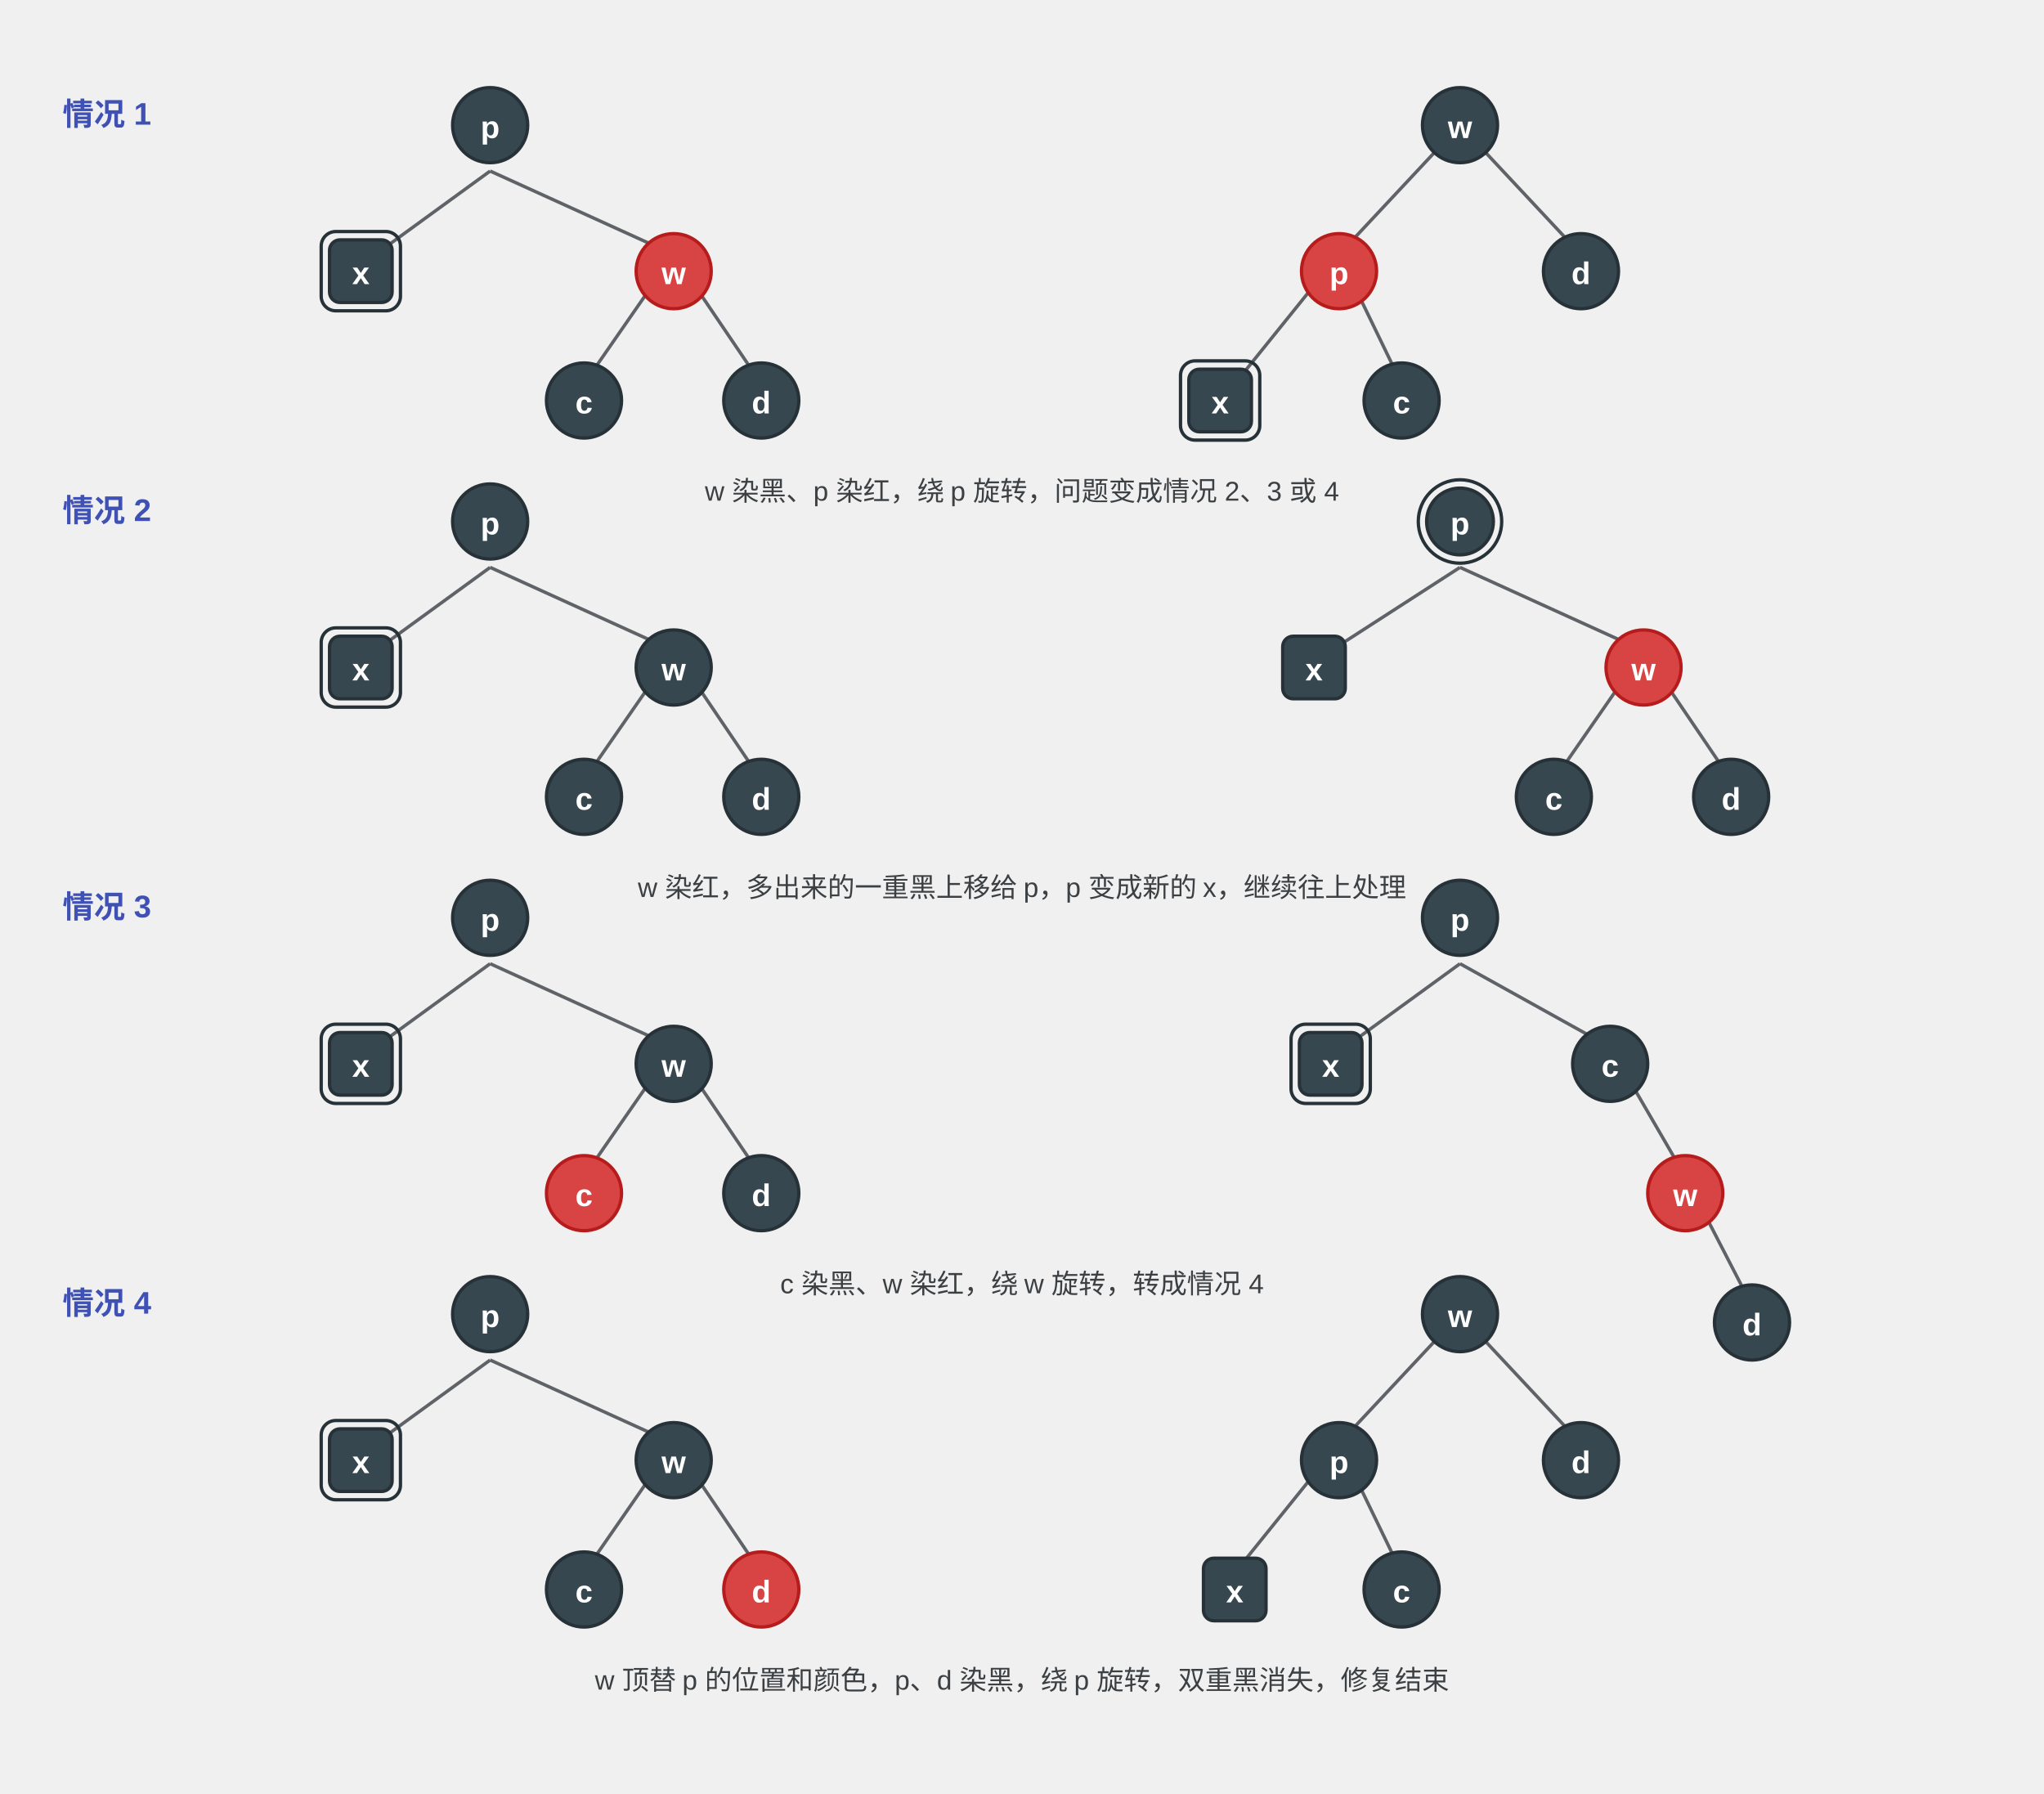
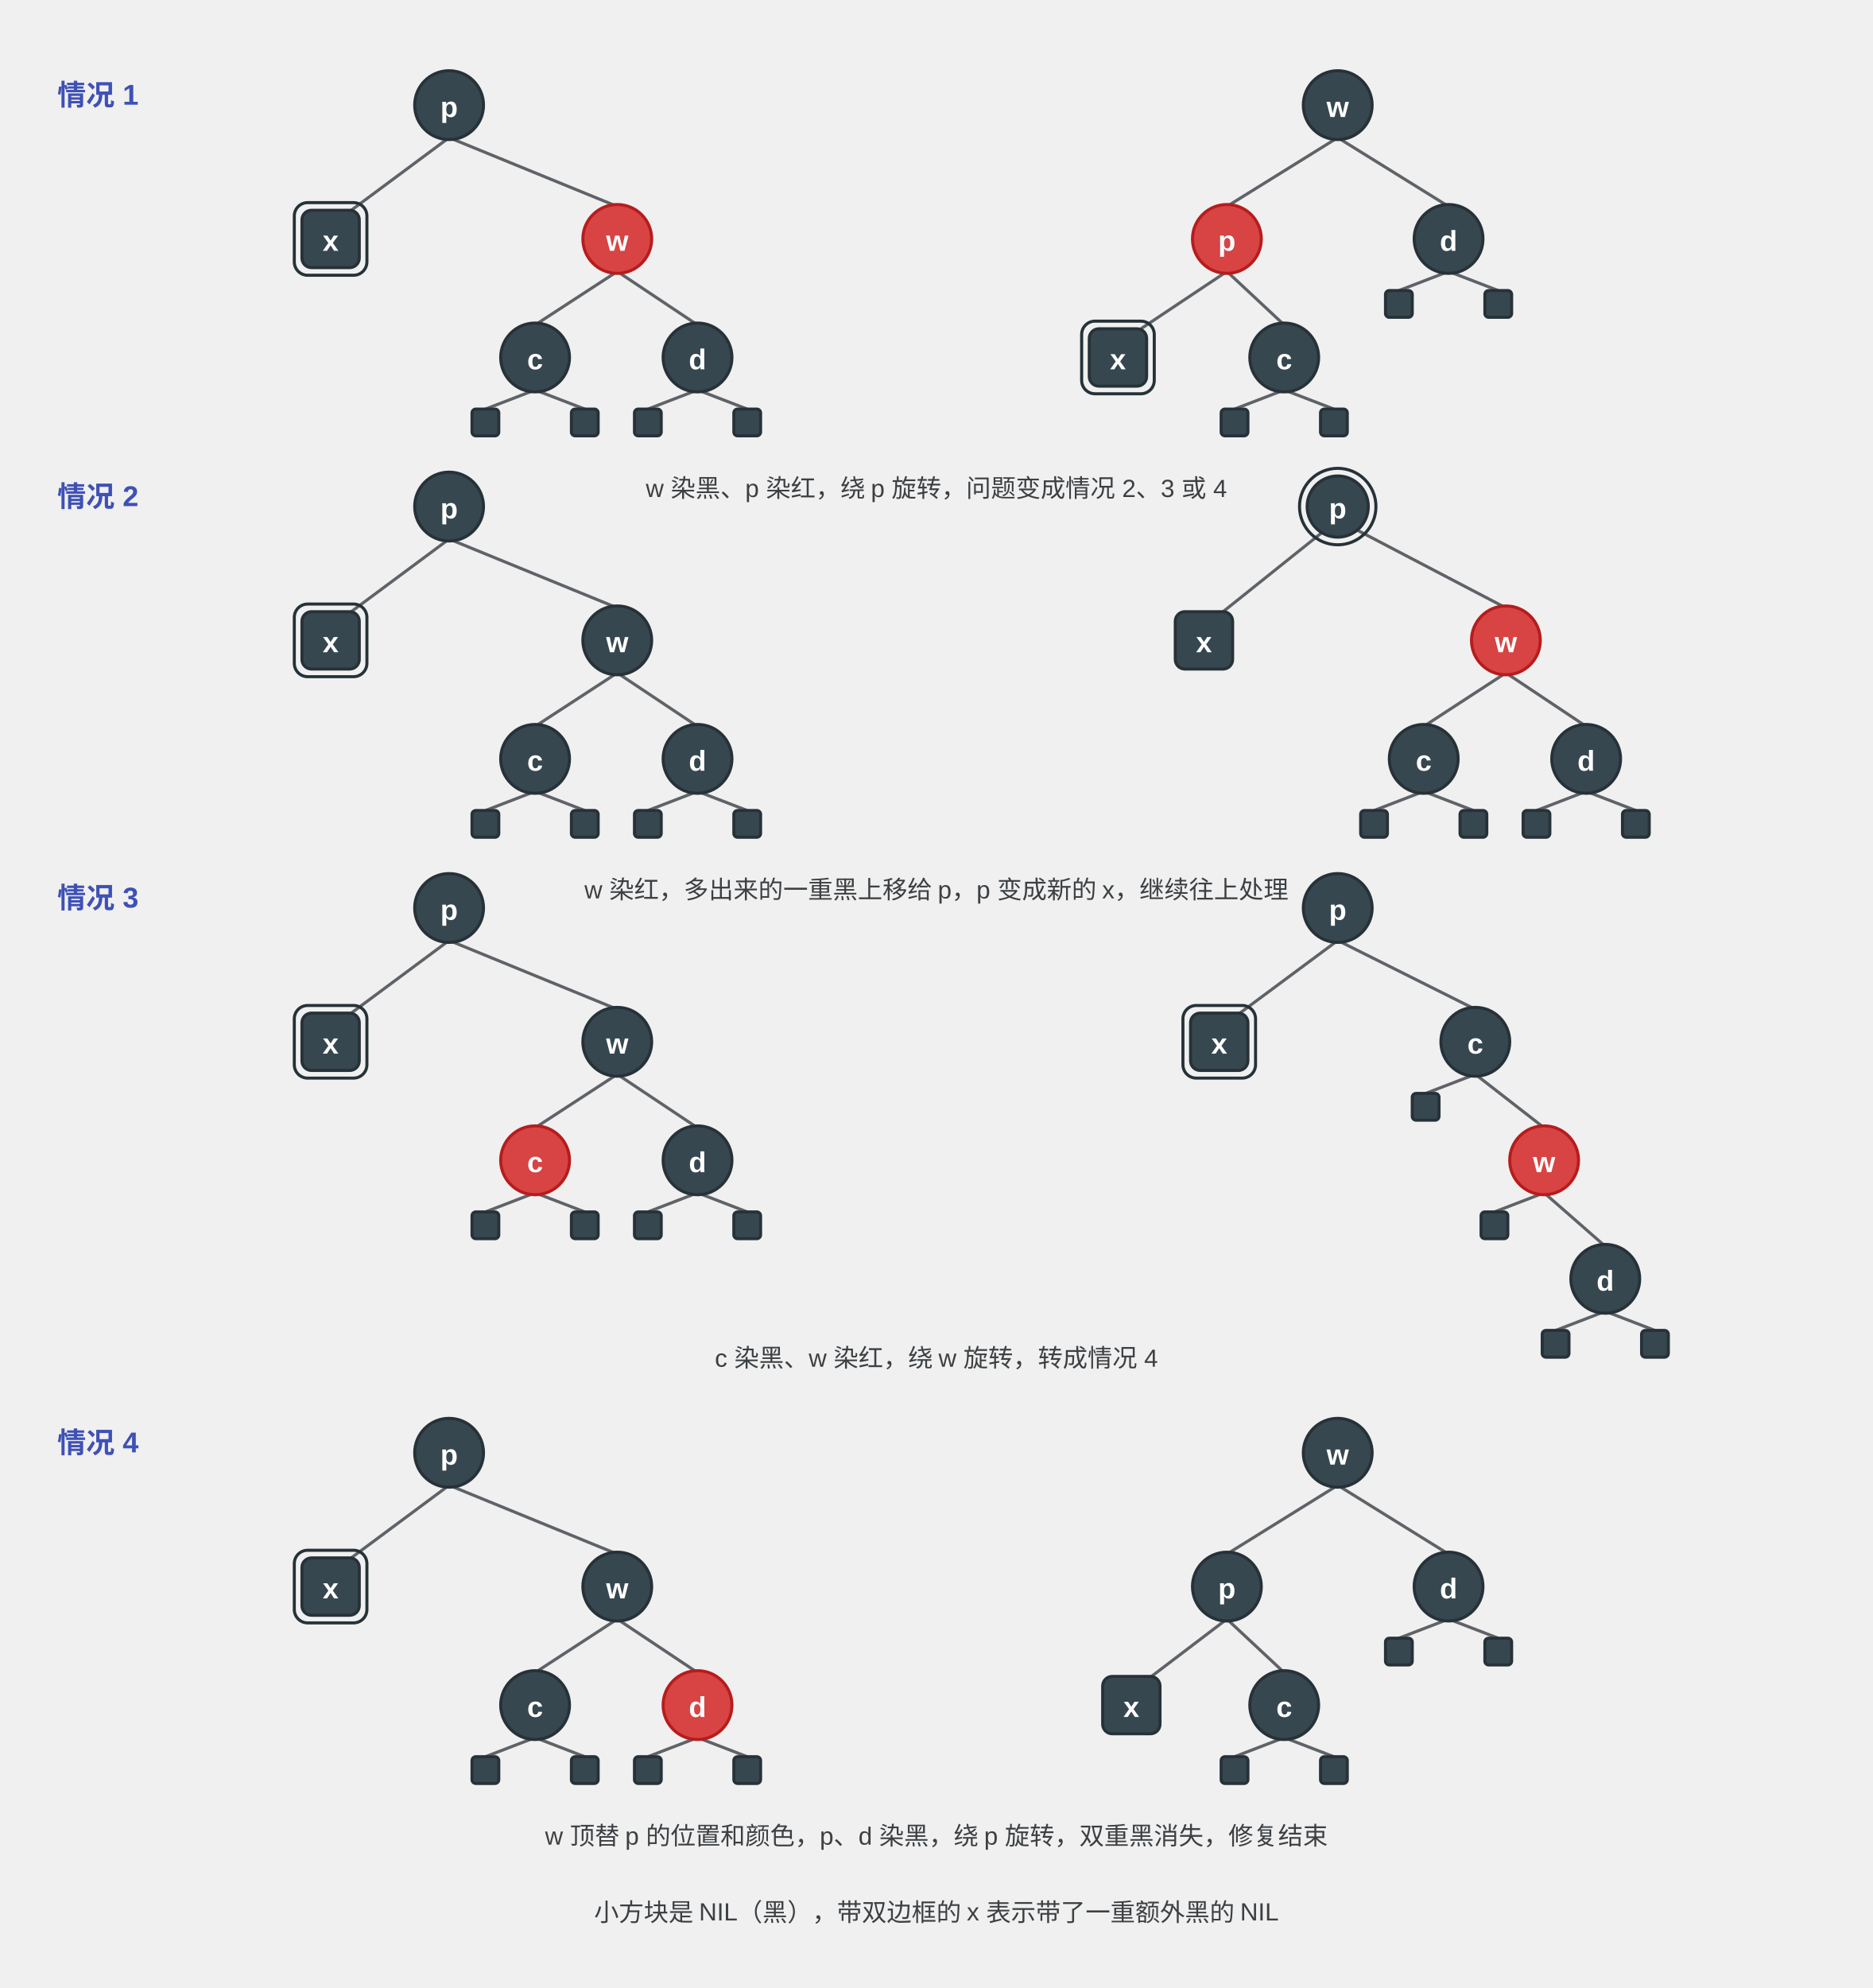
- <svg xmlns="http://www.w3.org/2000/svg" width="980" height="860" viewBox="0 0 980 860" role="img" aria-label="红黑树删除后的四种修复情况">
+ <svg xmlns="http://www.w3.org/2000/svg" width="980" height="1040" viewBox="0 0 980 1040" role="img" aria-label="红黑树删除后的四种修复情况">
  <style>
    .edge{stroke:#5f6368;stroke-width:1.6;fill:none}
    .link{stroke:#9aa0a6;stroke-width:1.4;fill:none}
    .bk{fill:#37474f;stroke:#263238;stroke-width:1.6}
    .rd{fill:#d84343;stroke:#b71c1c;stroke-width:1.6}
    .ring{fill:none;stroke:#263238;stroke-width:1.6}
    .nt{fill:#ffffff;font-family:ui-sans-serif,-apple-system,'PingFang SC','Noto Sans SC',Arial,sans-serif;font-size:15px;font-weight:600;text-anchor:middle;dominant-baseline:central}
    .box{fill:#f4f5f7;stroke:#9aa0a6;stroke-width:1.4}
    .hl{fill:#dbe4ff;stroke:#3f51b5;stroke-width:1.6}
    .key{fill:#1f2330;font-family:ui-sans-serif,-apple-system,'PingFang SC','Noto Sans SC',Arial,sans-serif;font-size:12.5px;font-weight:500;text-anchor:middle;dominant-baseline:central}
    .cap{fill:#3f51b5;font-family:ui-sans-serif,-apple-system,'PingFang SC','Noto Sans SC',Arial,sans-serif;font-size:15px;font-weight:600;text-anchor:middle}
    .lbl{fill:#3c4043;font-family:ui-sans-serif,-apple-system,'PingFang SC','Noto Sans SC',Arial,sans-serif;font-size:14px;font-weight:500}
    .row{fill:#3f51b5;font-family:ui-sans-serif,-apple-system,'PingFang SC','Noto Sans SC',Arial,sans-serif;font-size:15px;font-weight:600}
    .note{fill:#3c4043;font-family:ui-sans-serif,-apple-system,'PingFang SC','Noto Sans SC',Arial,sans-serif;font-size:13px;text-anchor:middle}
    .mk{fill:#5f6368}
    @media (prefers-color-scheme: dark){
      .edge{stroke:#9aa0a6}
      .link{stroke:#7a7f8f}
      .bk{fill:#455a64;stroke:#90a4ae}
      .rd{fill:#c62828;stroke:#ef9a9a}
      .ring{stroke:#90a4ae}
      .box{fill:#262a3a;stroke:#7a7f8f}
      .hl{fill:#33406b;stroke:#9fa8da}
      .key{fill:#e8eaf6}
      .cap{fill:#9fa8da}
      .lbl{fill:#c7cad6}
      .row{fill:#9fa8da}
      .note{fill:#c7cad6}
      .mk{fill:#9aa0a6}
    }
  </style>
  <defs>
    <marker id="arrow" viewBox="0 0 10 10" refX="9" refY="5" markerWidth="6.5" markerHeight="6.5" orient="auto-start-reverse">
      <path class="mk" d="M0,0 L10,5 L0,10 z" />
    </marker>
  </defs>
-   <text class="row" x="30" y="60">情况 1</text>
-   <text class="note" x="490" y="240">w 染黑、p 染红，绕 p 旋转，问题变成情况 2、3 或 4</text>
-   <line class="edge" x1="235" y1="82" x2="180" y2="122" />
-   <line class="edge" x1="235" y1="82" x2="323" y2="122" />
-   <line class="edge" x1="323" y1="122" x2="280" y2="184" />
-   <line class="edge" x1="323" y1="122" x2="365" y2="184" />
-   <circle class="bk" cx="235" cy="60" r="18" />
-   <text class="nt" x="235" y="61">p</text>
-   <rect class="bk" x="158" y="115" width="30" height="30" rx="5" />
-   <rect class="ring" x="154" y="111" width="38" height="38" rx="7" />
-   <text class="nt" x="173" y="131" font-size="13">x</text>
-   <circle class="rd" cx="323" cy="130" r="18" />
-   <text class="nt" x="323" y="131">w</text>
-   <circle class="bk" cx="280" cy="192" r="18" />
-   <text class="nt" x="280" y="193">c</text>
-   <circle class="bk" cx="365" cy="192" r="18" />
-   <text class="nt" x="365" y="193">d</text>
-   <line class="edge" x1="700" y1="60" x2="642" y2="122" />
-   <line class="edge" x1="700" y1="60" x2="758" y2="122" />
-   <line class="edge" x1="642" y1="122" x2="592" y2="184" />
-   <line class="edge" x1="642" y1="122" x2="672" y2="184" />
-   <circle class="bk" cx="700" cy="60" r="18" />
-   <text class="nt" x="700" y="61">w</text>
-   <circle class="rd" cx="642" cy="130" r="18" />
-   <text class="nt" x="642" y="131">p</text>
-   <circle class="bk" cx="758" cy="130" r="18" />
-   <text class="nt" x="758" y="131">d</text>
-   <rect class="bk" x="570" y="177" width="30" height="30" rx="5" />
-   <rect class="ring" x="566" y="173" width="38" height="38" rx="7" />
-   <text class="nt" x="585" y="193" font-size="13">x</text>
-   <circle class="bk" cx="672" cy="192" r="18" />
-   <text class="nt" x="672" y="193">c</text>
-   <text class="row" x="30" y="250">情况 2</text>
-   <text class="note" x="490" y="430">w 染红，多出来的一重黑上移给 p，p 变成新的 x，继续往上处理</text>
-   <line class="edge" x1="235" y1="272" x2="180" y2="312" />
-   <line class="edge" x1="235" y1="272" x2="323" y2="312" />
-   <line class="edge" x1="323" y1="312" x2="280" y2="374" />
-   <line class="edge" x1="323" y1="312" x2="365" y2="374" />
-   <circle class="bk" cx="235" cy="250" r="18" />
-   <text class="nt" x="235" y="251">p</text>
-   <rect class="bk" x="158" y="305" width="30" height="30" rx="5" />
-   <rect class="ring" x="154" y="301" width="38" height="38" rx="7" />
-   <text class="nt" x="173" y="321" font-size="13">x</text>
-   <circle class="bk" cx="323" cy="320" r="18" />
-   <text class="nt" x="323" y="321">w</text>
-   <circle class="bk" cx="280" cy="382" r="18" />
-   <text class="nt" x="280" y="383">c</text>
-   <circle class="bk" cx="365" cy="382" r="18" />
-   <text class="nt" x="365" y="383">d</text>
-   <line class="edge" x1="700" y1="272" x2="638" y2="312" />
-   <line class="edge" x1="700" y1="272" x2="788" y2="312" />
-   <line class="edge" x1="788" y1="312" x2="745" y2="374" />
-   <line class="edge" x1="788" y1="312" x2="830" y2="374" />
-   <circle class="bk" cx="700" cy="250" r="16" />
-   <text class="nt" x="700" y="251">p</text>
-   <circle class="ring" cx="700" cy="250" r="20" />
-   <rect class="bk" x="615" y="305" width="30" height="30" rx="5" />
-   <text class="nt" x="630" y="321" font-size="13">x</text>
-   <circle class="rd" cx="788" cy="320" r="18" />
-   <text class="nt" x="788" y="321">w</text>
-   <circle class="bk" cx="745" cy="382" r="18" />
-   <text class="nt" x="745" y="383">c</text>
-   <circle class="bk" cx="830" cy="382" r="18" />
-   <text class="nt" x="830" y="383">d</text>
-   <text class="row" x="30" y="440">情况 3</text>
-   <text class="note" x="490" y="620">c 染黑、w 染红，绕 w 旋转，转成情况 4</text>
-   <line class="edge" x1="235" y1="462" x2="180" y2="502" />
-   <line class="edge" x1="235" y1="462" x2="323" y2="502" />
-   <line class="edge" x1="323" y1="502" x2="280" y2="564" />
-   <line class="edge" x1="323" y1="502" x2="365" y2="564" />
-   <circle class="bk" cx="235" cy="440" r="18" />
-   <text class="nt" x="235" y="441">p</text>
-   <rect class="bk" x="158" y="495" width="30" height="30" rx="5" />
-   <rect class="ring" x="154" y="491" width="38" height="38" rx="7" />
-   <text class="nt" x="173" y="511" font-size="13">x</text>
-   <circle class="bk" cx="323" cy="510" r="18" />
-   <text class="nt" x="323" y="511">w</text>
-   <circle class="rd" cx="280" cy="572" r="18" />
-   <text class="nt" x="280" y="573">c</text>
-   <circle class="bk" cx="365" cy="572" r="18" />
-   <text class="nt" x="365" y="573">d</text>
-   <line class="edge" x1="700" y1="462" x2="645" y2="502" />
-   <line class="edge" x1="700" y1="462" x2="772" y2="502" />
-   <line class="edge" x1="772" y1="502" x2="808" y2="564" />
-   <line class="edge" x1="808" y1="564" x2="840" y2="626" />
-   <circle class="bk" cx="700" cy="440" r="18" />
-   <text class="nt" x="700" y="441">p</text>
-   <rect class="bk" x="623" y="495" width="30" height="30" rx="5" />
-   <rect class="ring" x="619" y="491" width="38" height="38" rx="7" />
-   <text class="nt" x="638" y="511" font-size="13">x</text>
-   <circle class="bk" cx="772" cy="510" r="18" />
-   <text class="nt" x="772" y="511">c</text>
-   <circle class="rd" cx="808" cy="572" r="18" />
-   <text class="nt" x="808" y="573">w</text>
-   <circle class="bk" cx="840" cy="634" r="18" />
-   <text class="nt" x="840" y="635">d</text>
-   <text class="row" x="30" y="630">情况 4</text>
-   <text class="note" x="490" y="810">w 顶替 p 的位置和颜色，p、d 染黑，绕 p 旋转，双重黑消失，修复结束</text>
-   <line class="edge" x1="235" y1="652" x2="180" y2="692" />
-   <line class="edge" x1="235" y1="652" x2="323" y2="692" />
-   <line class="edge" x1="323" y1="692" x2="280" y2="754" />
-   <line class="edge" x1="323" y1="692" x2="365" y2="754" />
-   <circle class="bk" cx="235" cy="630" r="18" />
-   <text class="nt" x="235" y="631">p</text>
-   <rect class="bk" x="158" y="685" width="30" height="30" rx="5" />
-   <rect class="ring" x="154" y="681" width="38" height="38" rx="7" />
-   <text class="nt" x="173" y="701" font-size="13">x</text>
-   <circle class="bk" cx="323" cy="700" r="18" />
-   <text class="nt" x="323" y="701">w</text>
-   <circle class="bk" cx="280" cy="762" r="18" />
-   <text class="nt" x="280" y="763">c</text>
-   <circle class="rd" cx="365" cy="762" r="18" />
-   <text class="nt" x="365" y="763">d</text>
-   <line class="edge" x1="700" y1="630" x2="642" y2="692" />
-   <line class="edge" x1="700" y1="630" x2="758" y2="692" />
-   <line class="edge" x1="642" y1="692" x2="592" y2="754" />
-   <line class="edge" x1="642" y1="692" x2="672" y2="754" />
-   <circle class="bk" cx="700" cy="630" r="18" />
-   <text class="nt" x="700" y="631">w</text>
-   <circle class="bk" cx="642" cy="700" r="18" />
-   <text class="nt" x="642" y="701">p</text>
-   <circle class="bk" cx="758" cy="700" r="18" />
-   <text class="nt" x="758" y="701">d</text>
-   <rect class="bk" x="577" y="747" width="30" height="30" rx="5" />
-   <text class="nt" x="592" y="763" font-size="13">x</text>
-   <circle class="bk" cx="672" cy="762" r="18" />
-   <text class="nt" x="672" y="763">c</text>
+   <text class="row" x="30" y="55">情况 1</text>
+   <text class="note" x="490" y="260">w 染黑、p 染红，绕 p 旋转，问题变成情况 2、3 或 4</text>
+   <line class="edge" x1="235" y1="72" x2="173" y2="118" />
+   <line class="edge" x1="235" y1="72" x2="323" y2="108" />
+   <line class="edge" x1="323" y1="142" x2="280" y2="170" />
+   <line class="edge" x1="323" y1="142" x2="365" y2="170" />
+   <line class="edge" x1="280" y1="204" x2="254" y2="214" />
+   <rect class="bk" x="247.0" y="214.0" width="14" height="14" rx="2" />
+   <line class="edge" x1="280" y1="204" x2="306" y2="214" />
+   <rect class="bk" x="299.0" y="214.0" width="14" height="14" rx="2" />
+   <line class="edge" x1="365" y1="204" x2="339" y2="214" />
+   <rect class="bk" x="332.0" y="214.0" width="14" height="14" rx="2" />
+   <line class="edge" x1="365" y1="204" x2="391" y2="214" />
+   <rect class="bk" x="384.0" y="214.0" width="14" height="14" rx="2" />
+   <circle class="bk" cx="235" cy="55" r="18" />
+   <text class="nt" x="235" y="56">p</text>
+   <rect class="bk" x="158" y="110" width="30" height="30" rx="5" />
+   <rect class="ring" x="154" y="106" width="38" height="38" rx="7" />
+   <text class="nt" x="173" y="126" font-size="13">x</text>
+   <circle class="rd" cx="323" cy="125" r="18" />
+   <text class="nt" x="323" y="126">w</text>
+   <circle class="bk" cx="280" cy="187" r="18" />
+   <text class="nt" x="280" y="188">c</text>
+   <circle class="bk" cx="365" cy="187" r="18" />
+   <text class="nt" x="365" y="188">d</text>
+   <line class="edge" x1="700" y1="72" x2="642" y2="108" />
+   <line class="edge" x1="700" y1="72" x2="758" y2="108" />
+   <line class="edge" x1="642" y1="142" x2="585" y2="180" />
+   <line class="edge" x1="642" y1="142" x2="672" y2="170" />
+   <line class="edge" x1="758" y1="142" x2="732" y2="152" />
+   <rect class="bk" x="725.0" y="152.0" width="14" height="14" rx="2" />
+   <line class="edge" x1="758" y1="142" x2="784" y2="152" />
+   <rect class="bk" x="777.0" y="152.0" width="14" height="14" rx="2" />
+   <line class="edge" x1="672" y1="204" x2="646" y2="214" />
+   <rect class="bk" x="639.0" y="214.0" width="14" height="14" rx="2" />
+   <line class="edge" x1="672" y1="204" x2="698" y2="214" />
+   <rect class="bk" x="691.0" y="214.0" width="14" height="14" rx="2" />
+   <circle class="bk" cx="700" cy="55" r="18" />
+   <text class="nt" x="700" y="56">w</text>
+   <circle class="rd" cx="642" cy="125" r="18" />
+   <text class="nt" x="642" y="126">p</text>
+   <circle class="bk" cx="758" cy="125" r="18" />
+   <text class="nt" x="758" y="126">d</text>
+   <rect class="bk" x="570" y="172" width="30" height="30" rx="5" />
+   <rect class="ring" x="566" y="168" width="38" height="38" rx="7" />
+   <text class="nt" x="585" y="188" font-size="13">x</text>
+   <circle class="bk" cx="672" cy="187" r="18" />
+   <text class="nt" x="672" y="188">c</text>
+   <text class="row" x="30" y="265">情况 2</text>
+   <text class="note" x="490" y="470">w 染红，多出来的一重黑上移给 p，p 变成新的 x，继续往上处理</text>
+   <line class="edge" x1="235" y1="282" x2="173" y2="328" />
+   <line class="edge" x1="235" y1="282" x2="323" y2="318" />
+   <line class="edge" x1="323" y1="352" x2="280" y2="380" />
+   <line class="edge" x1="323" y1="352" x2="365" y2="380" />
+   <line class="edge" x1="280" y1="414" x2="254" y2="424" />
+   <rect class="bk" x="247.0" y="424.0" width="14" height="14" rx="2" />
+   <line class="edge" x1="280" y1="414" x2="306" y2="424" />
+   <rect class="bk" x="299.0" y="424.0" width="14" height="14" rx="2" />
+   <line class="edge" x1="365" y1="414" x2="339" y2="424" />
+   <rect class="bk" x="332.0" y="424.0" width="14" height="14" rx="2" />
+   <line class="edge" x1="365" y1="414" x2="391" y2="424" />
+   <rect class="bk" x="384.0" y="424.0" width="14" height="14" rx="2" />
+   <circle class="bk" cx="235" cy="265" r="18" />
+   <text class="nt" x="235" y="266">p</text>
+   <rect class="bk" x="158" y="320" width="30" height="30" rx="5" />
+   <rect class="ring" x="154" y="316" width="38" height="38" rx="7" />
+   <text class="nt" x="173" y="336" font-size="13">x</text>
+   <circle class="bk" cx="323" cy="335" r="18" />
+   <text class="nt" x="323" y="336">w</text>
+   <circle class="bk" cx="280" cy="397" r="18" />
+   <text class="nt" x="280" y="398">c</text>
+   <circle class="bk" cx="365" cy="397" r="18" />
+   <text class="nt" x="365" y="398">d</text>
+   <line class="edge" x1="700" y1="272" x2="630" y2="328" />
+   <line class="edge" x1="700" y1="272" x2="788" y2="318" />
+   <line class="edge" x1="788" y1="352" x2="745" y2="380" />
+   <line class="edge" x1="788" y1="352" x2="830" y2="380" />
+   <line class="edge" x1="745" y1="414" x2="719" y2="424" />
+   <rect class="bk" x="712.0" y="424.0" width="14" height="14" rx="2" />
+   <line class="edge" x1="745" y1="414" x2="771" y2="424" />
+   <rect class="bk" x="764.0" y="424.0" width="14" height="14" rx="2" />
+   <line class="edge" x1="830" y1="414" x2="804" y2="424" />
+   <rect class="bk" x="797.0" y="424.0" width="14" height="14" rx="2" />
+   <line class="edge" x1="830" y1="414" x2="856" y2="424" />
+   <rect class="bk" x="849.0" y="424.0" width="14" height="14" rx="2" />
+   <circle class="bk" cx="700" cy="265" r="16" />
+   <text class="nt" x="700" y="266">p</text>
+   <circle class="ring" cx="700" cy="265" r="20" />
+   <rect class="bk" x="615" y="320" width="30" height="30" rx="5" />
+   <text class="nt" x="630" y="336" font-size="13">x</text>
+   <circle class="rd" cx="788" cy="335" r="18" />
+   <text class="nt" x="788" y="336">w</text>
+   <circle class="bk" cx="745" cy="397" r="18" />
+   <text class="nt" x="745" y="398">c</text>
+   <circle class="bk" cx="830" cy="397" r="18" />
+   <text class="nt" x="830" y="398">d</text>
+   <text class="row" x="30" y="475">情况 3</text>
+   <text class="note" x="490" y="715">c 染黑、w 染红，绕 w 旋转，转成情况 4</text>
+   <line class="edge" x1="235" y1="492" x2="173" y2="538" />
+   <line class="edge" x1="235" y1="492" x2="323" y2="528" />
+   <line class="edge" x1="323" y1="562" x2="280" y2="590" />
+   <line class="edge" x1="323" y1="562" x2="365" y2="590" />
+   <line class="edge" x1="280" y1="624" x2="254" y2="634" />
+   <rect class="bk" x="247.0" y="634.0" width="14" height="14" rx="2" />
+   <line class="edge" x1="280" y1="624" x2="306" y2="634" />
+   <rect class="bk" x="299.0" y="634.0" width="14" height="14" rx="2" />
+   <line class="edge" x1="365" y1="624" x2="339" y2="634" />
+   <rect class="bk" x="332.0" y="634.0" width="14" height="14" rx="2" />
+   <line class="edge" x1="365" y1="624" x2="391" y2="634" />
+   <rect class="bk" x="384.0" y="634.0" width="14" height="14" rx="2" />
+   <circle class="bk" cx="235" cy="475" r="18" />
+   <text class="nt" x="235" y="476">p</text>
+   <rect class="bk" x="158" y="530" width="30" height="30" rx="5" />
+   <rect class="ring" x="154" y="526" width="38" height="38" rx="7" />
+   <text class="nt" x="173" y="546" font-size="13">x</text>
+   <circle class="bk" cx="323" cy="545" r="18" />
+   <text class="nt" x="323" y="546">w</text>
+   <circle class="rd" cx="280" cy="607" r="18" />
+   <text class="nt" x="280" y="608">c</text>
+   <circle class="bk" cx="365" cy="607" r="18" />
+   <text class="nt" x="365" y="608">d</text>
+   <line class="edge" x1="700" y1="492" x2="638" y2="538" />
+   <line class="edge" x1="700" y1="492" x2="772" y2="528" />
+   <line class="edge" x1="772" y1="562" x2="808" y2="590" />
+   <line class="edge" x1="808" y1="624" x2="840" y2="652" />
+   <line class="edge" x1="772" y1="562" x2="746" y2="572" />
+   <rect class="bk" x="739.0" y="572.0" width="14" height="14" rx="2" />
+   <line class="edge" x1="808" y1="624" x2="782" y2="634" />
+   <rect class="bk" x="775.0" y="634.0" width="14" height="14" rx="2" />
+   <line class="edge" x1="840" y1="686" x2="814" y2="696" />
+   <rect class="bk" x="807.0" y="696.0" width="14" height="14" rx="2" />
+   <line class="edge" x1="840" y1="686" x2="866" y2="696" />
+   <rect class="bk" x="859.0" y="696.0" width="14" height="14" rx="2" />
+   <circle class="bk" cx="700" cy="475" r="18" />
+   <text class="nt" x="700" y="476">p</text>
+   <rect class="bk" x="623" y="530" width="30" height="30" rx="5" />
+   <rect class="ring" x="619" y="526" width="38" height="38" rx="7" />
+   <text class="nt" x="638" y="546" font-size="13">x</text>
+   <circle class="bk" cx="772" cy="545" r="18" />
+   <text class="nt" x="772" y="546">c</text>
+   <circle class="rd" cx="808" cy="607" r="18" />
+   <text class="nt" x="808" y="608">w</text>
+   <circle class="bk" cx="840" cy="669" r="18" />
+   <text class="nt" x="840" y="670">d</text>
+   <text class="row" x="30" y="760">情况 4</text>
+   <text class="note" x="490" y="965">w 顶替 p 的位置和颜色，p、d 染黑，绕 p 旋转，双重黑消失，修复结束</text>
+   <line class="edge" x1="235" y1="777" x2="173" y2="823" />
+   <line class="edge" x1="235" y1="777" x2="323" y2="813" />
+   <line class="edge" x1="323" y1="847" x2="280" y2="875" />
+   <line class="edge" x1="323" y1="847" x2="365" y2="875" />
+   <line class="edge" x1="280" y1="909" x2="254" y2="919" />
+   <rect class="bk" x="247.0" y="919.0" width="14" height="14" rx="2" />
+   <line class="edge" x1="280" y1="909" x2="306" y2="919" />
+   <rect class="bk" x="299.0" y="919.0" width="14" height="14" rx="2" />
+   <line class="edge" x1="365" y1="909" x2="339" y2="919" />
+   <rect class="bk" x="332.0" y="919.0" width="14" height="14" rx="2" />
+   <line class="edge" x1="365" y1="909" x2="391" y2="919" />
+   <rect class="bk" x="384.0" y="919.0" width="14" height="14" rx="2" />
+   <circle class="bk" cx="235" cy="760" r="18" />
+   <text class="nt" x="235" y="761">p</text>
+   <rect class="bk" x="158" y="815" width="30" height="30" rx="5" />
+   <rect class="ring" x="154" y="811" width="38" height="38" rx="7" />
+   <text class="nt" x="173" y="831" font-size="13">x</text>
+   <circle class="bk" cx="323" cy="830" r="18" />
+   <text class="nt" x="323" y="831">w</text>
+   <circle class="bk" cx="280" cy="892" r="18" />
+   <text class="nt" x="280" y="893">c</text>
+   <circle class="rd" cx="365" cy="892" r="18" />
+   <text class="nt" x="365" y="893">d</text>
+   <line class="edge" x1="700" y1="777" x2="642" y2="813" />
+   <line class="edge" x1="700" y1="777" x2="758" y2="813" />
+   <line class="edge" x1="642" y1="847" x2="592" y2="885" />
+   <line class="edge" x1="642" y1="847" x2="672" y2="875" />
+   <line class="edge" x1="758" y1="847" x2="732" y2="857" />
+   <rect class="bk" x="725.0" y="857.0" width="14" height="14" rx="2" />
+   <line class="edge" x1="758" y1="847" x2="784" y2="857" />
+   <rect class="bk" x="777.0" y="857.0" width="14" height="14" rx="2" />
+   <line class="edge" x1="672" y1="909" x2="646" y2="919" />
+   <rect class="bk" x="639.0" y="919.0" width="14" height="14" rx="2" />
+   <line class="edge" x1="672" y1="909" x2="698" y2="919" />
+   <rect class="bk" x="691.0" y="919.0" width="14" height="14" rx="2" />
+   <circle class="bk" cx="700" cy="760" r="18" />
+   <text class="nt" x="700" y="761">w</text>
+   <circle class="bk" cx="642" cy="830" r="18" />
+   <text class="nt" x="642" y="831">p</text>
+   <circle class="bk" cx="758" cy="830" r="18" />
+   <text class="nt" x="758" y="831">d</text>
+   <rect class="bk" x="577" y="877" width="30" height="30" rx="5" />
+   <text class="nt" x="592" y="893" font-size="13">x</text>
+   <circle class="bk" cx="672" cy="892" r="18" />
+   <text class="nt" x="672" y="893">c</text>
+   <text class="note" x="490" y="1005">小方块是 NIL（黑），带双边框的 x 表示带了一重额外黑的 NIL</text>
</svg>
